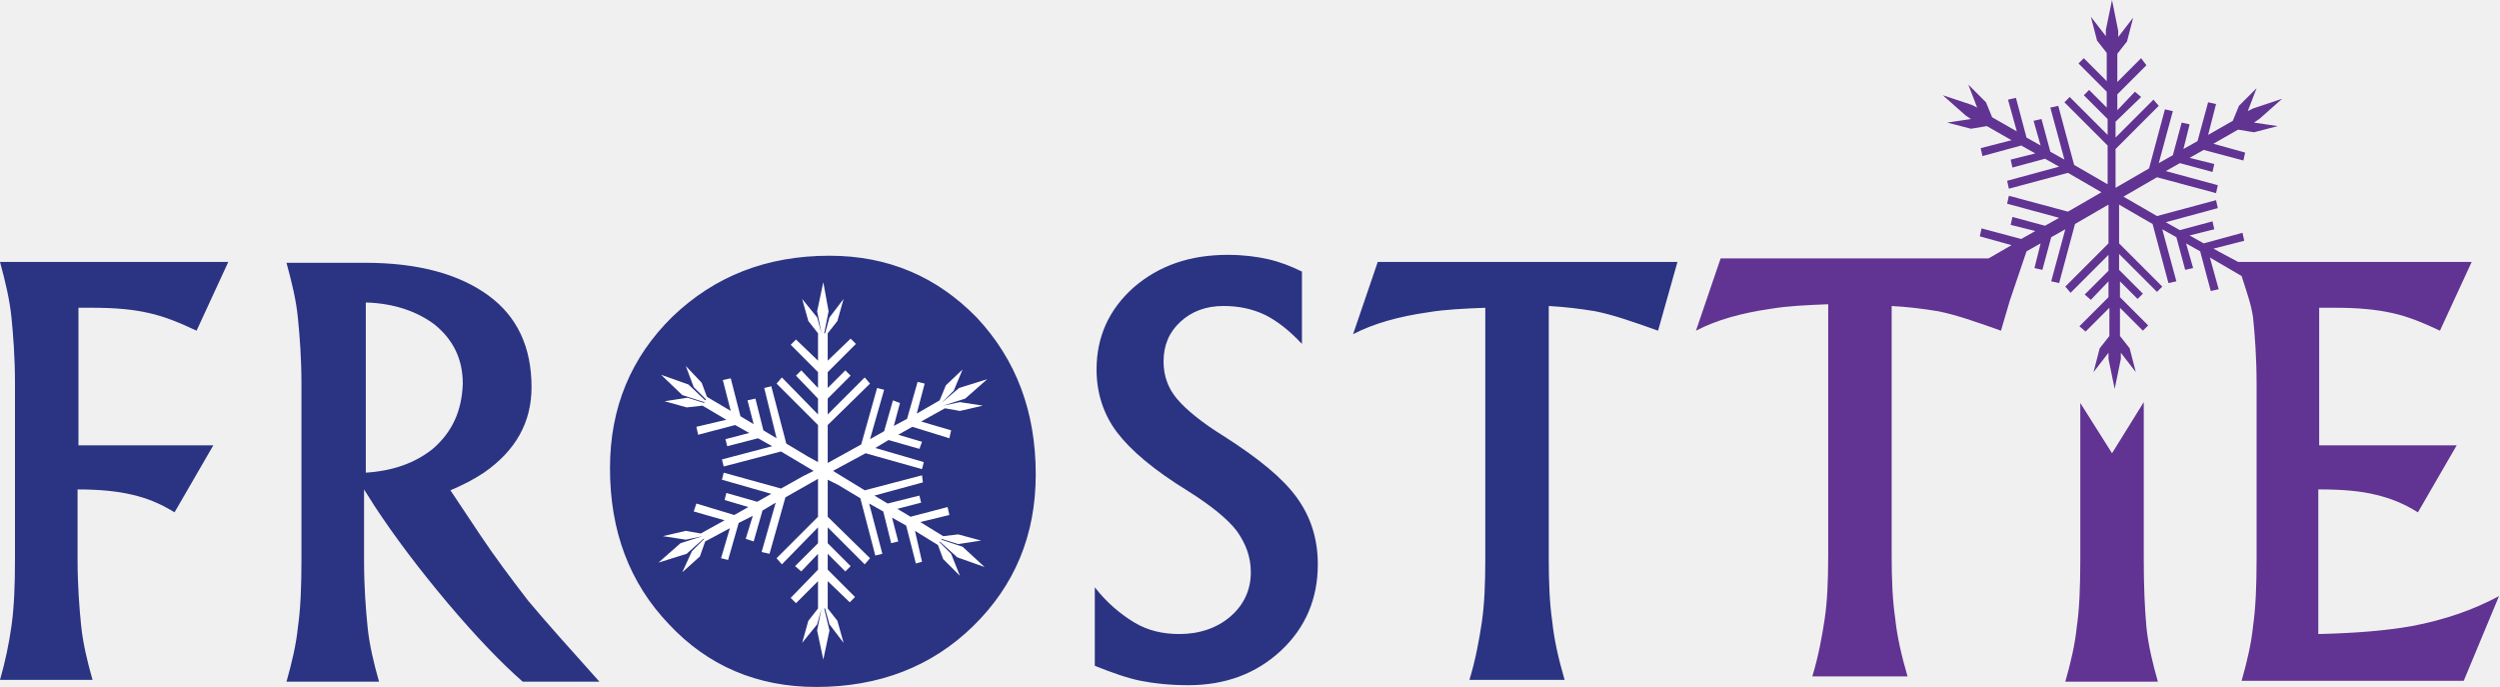
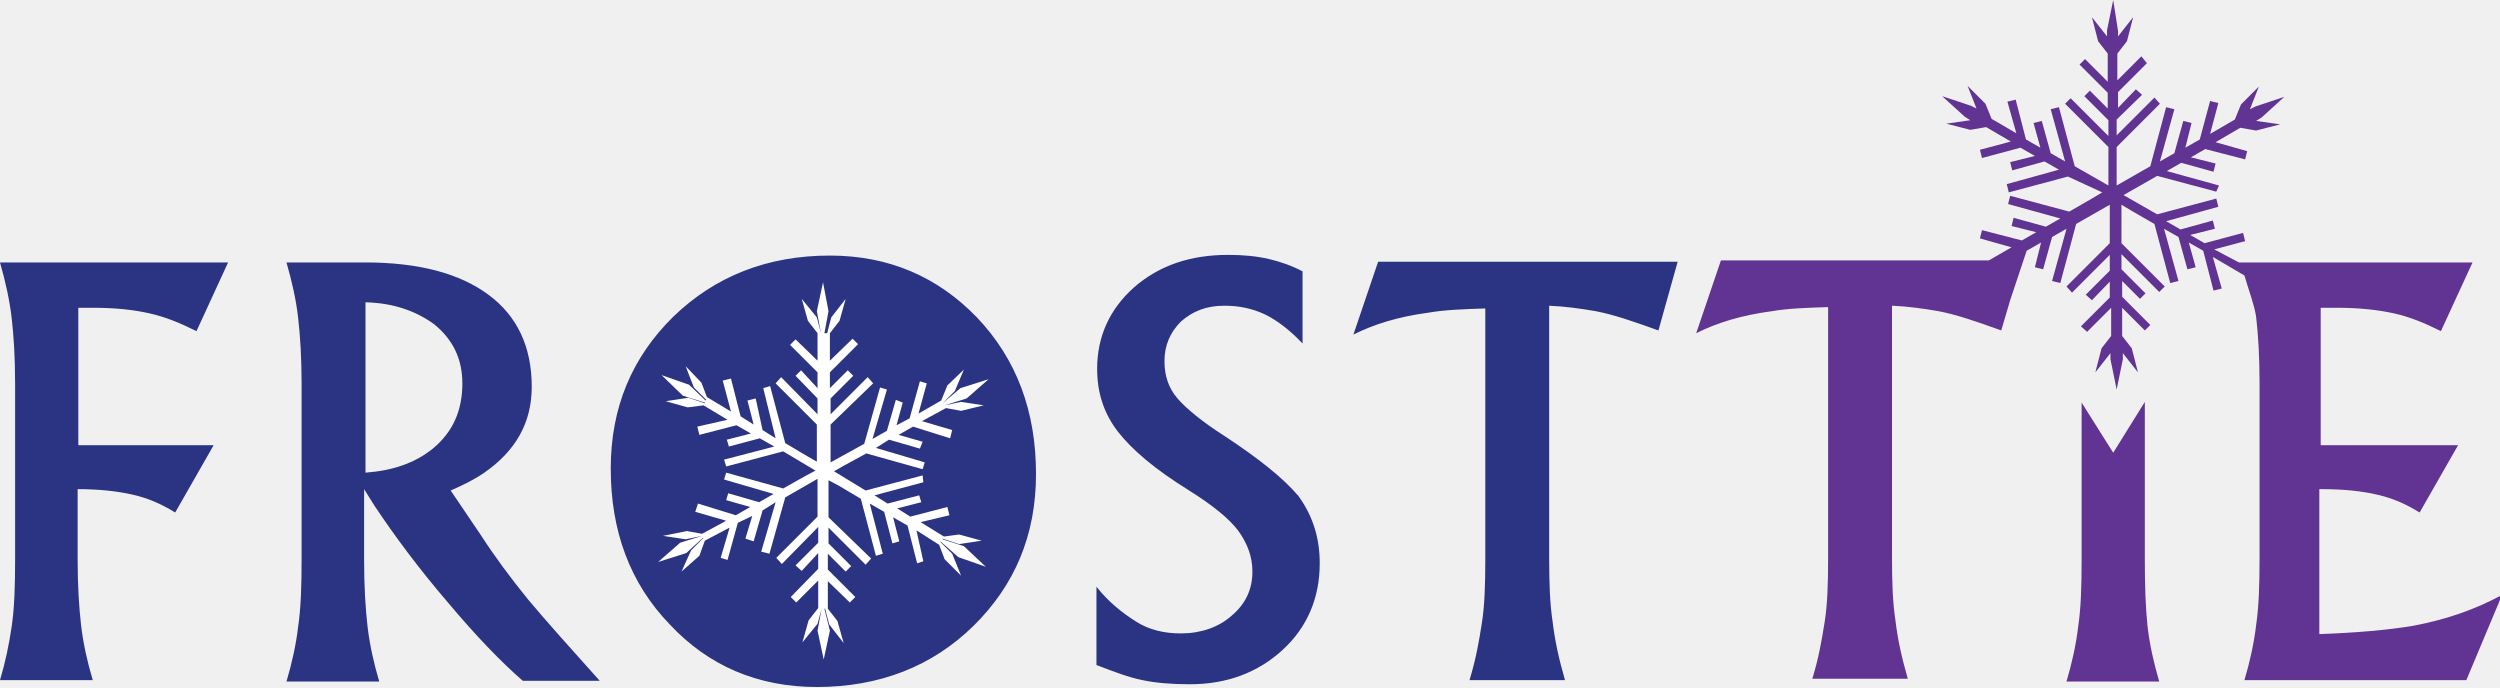
- <svg xmlns="http://www.w3.org/2000/svg" id="Layer_1" viewBox="0 0 283.5 77.9">
-   <style>.st0{fill:#2b3383}.st1{fill:#613392}.st2{fill:#fff}</style>
-   <path class="st0" d="M10.6 34.9c2.5 0 4.6.2 6.3.6 1.8.4 3.5 1.1 5.4 2l1.8-3.9 1.8-3.9H0C.6 31.9 1.1 34 1.3 36s.4 4.5.4 7.5v19.9c0 3-.1 5.5-.4 7.6C1 73.1.6 75 0 77.1h10.5c-.6-2.1-1.1-4.2-1.3-6.2s-.4-4.5-.4-7.5v-7.9c2.5 0 4.5.2 6.2.6 1.7.4 3.2 1 4.8 2l2.2-3.8 2.2-3.8H8.9V34.9h1.7zM54.5 60.7l-3.4-5.1c1.4-.6 2.6-1.2 3.8-2 3.6-2.5 5.4-5.7 5.4-9.7 0-4.5-1.6-8-4.9-10.4s-7.9-3.7-14-3.7h-8.9c.6 2.2 1.1 4.2 1.3 6.3.2 2 .4 4.5.4 7.5v19.9c0 3-.1 5.5-.4 7.6-.2 2-.7 4.1-1.3 6.2H43c-.6-2.1-1.1-4.2-1.3-6.2-.2-2-.4-4.5-.4-7.5v-8.1l1.2 1.9c2.3 3.5 5.1 7.2 8.3 11 3.3 3.9 6.1 6.8 8.5 8.9H68c-3.4-3.8-6.1-6.8-8.1-9.2-2-2.6-3.8-5-5.4-7.4zm-5.4-9.8c-2 1.6-4.5 2.5-7.6 2.7V34.3c3.2.1 5.8 1 7.8 2.5 2.1 1.7 3.2 3.9 3.2 6.7-.1 3.1-1.2 5.5-3.4 7.4zM138.9 49.5c-2.6-1.6-4.4-3.1-5.4-4.3-1-1.2-1.5-2.6-1.5-4.2 0-1.8.6-3.3 1.9-4.5 1.3-1.2 2.9-1.8 4.9-1.8 1.7 0 3.2.3 4.7 1 1.4.7 2.8 1.8 4.2 3.3v-8.2c-1.2-.6-2.5-1.1-3.8-1.4s-2.9-.5-4.6-.5c-4.3 0-7.8 1.2-10.7 3.7-2.8 2.5-4.2 5.6-4.2 9.3 0 2.7.8 5.1 2.3 7.1 1.6 2.1 4.2 4.3 8.1 6.7 2.7 1.7 4.5 3.2 5.5 4.5 1 1.4 1.6 2.9 1.6 4.7 0 2-.8 3.7-2.3 5-1.5 1.3-3.5 2-5.8 2-1.9 0-3.6-.4-5.1-1.3-1.5-.9-3.1-2.2-4.5-4v8.9c2 .8 3.7 1.4 5.2 1.7 1.5.3 3.3.5 5.4.5 4.2 0 7.7-1.3 10.5-3.9 2.8-2.6 4.2-5.9 4.2-9.8 0-2.9-.8-5.4-2.4-7.6-1.6-2.2-4.3-4.4-8.2-6.9zM156.3 29.7l-1.4 4.1-1.4 4.1c2.3-1.2 5.1-2 8.6-2.5 1.8-.3 3.9-.4 6.4-.5v28.5c0 2.8-.1 5.2-.4 7.2-.3 2-.7 4.2-1.4 6.5h10.8c-.7-2.4-1.2-4.6-1.4-6.6-.3-2-.4-4.4-.4-7.1V34.7c1.8.1 3.5.3 5.3.6 2 .4 4.3 1.2 7.1 2.2l1.1-3.9 1.1-3.9h-18.2-15.8zM94.1 29c-7.1 0-13 2.3-17.8 6.9-4.7 4.6-7.1 10.3-7.1 17.2 0 7.1 2.2 13 6.7 17.7 4.4 4.7 10 7.1 16.7 7.1 7.1 0 13.1-2.3 17.8-6.9 4.7-4.6 7.1-10.3 7.1-17.2 0-7.1-2.2-13-6.7-17.8-4.5-4.6-10-7-16.7-7z" />
-   <path class="st1" d="M243.2 63.4V45.6l-3.6 5.8-3.6-5.7v17.8c0 3-.1 5.6-.4 7.6-.2 2-.7 4.1-1.3 6.2h10.5c-.6-2.1-1.1-4.2-1.3-6.2-.2-2.2-.3-4.7-.3-7.7z" />
-   <path class="st1" d="M273.6 71c-2.8.5-6.3.8-10.6.9V55.5h.3c2.5 0 4.6.2 6.2.6 1.7.4 3.2 1 4.8 2l2.2-3.8 2.2-3.8h-15.6V34.9h1.9c2.5 0 4.6.2 6.4.6 1.8.4 3.5 1.1 5.4 2l1.8-3.9 1.8-3.9h-26.5l-2.8-1.5 3.5-.9-.2-.9-4.4 1.2-1.6-.9 2.8-.7-.2-.9-3.7 1-1.6-.9 5.9-1.6-.2-.9-6.7 1.8-3.8-2.2 3.8-2.2 6.7 1.8.2-.9-5.9-1.6 1.6-.9 3.7 1 .2-.9-2.8-.7 1.6-.9 4.5 1.2.2-.9-3.6-1 2.8-1.6 1.8.3 2.7-.7-2.7-.4.6-.4 2.6-2.3-3.3 1.1-.6.3 1-2.6-2 2-.7 1.7-2.8 1.6.9-3.5-.9-.2-1.2 4.4-1.6.9.7-2.8-.9-.2-1 3.7-1.6.9 1.6-5.9-.9-.2-1.8 6.7-3.8 2.2v-4.4l4.9-4.9-.6-.7-4.3 4.3v-1.8l2.9-2.8-.7-.6-2 2.1v-1.8l3.3-3.3-.6-.8-2.7 2.7V6.1l1.1-1.4.7-2.7-1.7 2.2v-.7l-.7-3.5-.7 3.4v.7l-1.7-2.2.7 2.7L239 6v3.2l-2.6-2.6-.6.6 3.2 3.2v1.8l-2-2-.6.6 2.7 2.7v1.8l-4.3-4.3-.6.6 4.9 4.9v4.4l-3.8-2.2-1.8-6.7-.9.2 1.6 5.9-1.6-.9-1-3.7-.9.2.8 2.8-1.6-.9-1.2-4.5-.9.2 1 3.6-2.8-1.6-.7-1.7-2-2 1 2.6-.6-.3-3.3-1.1 2.6 2.3.6.4-2.7.4 2.7.7 1.8-.3 2.8 1.6-3.5.9.2.9 4.4-1.2 1.6.9-2.8.7.2.9 3.7-1 1.6.9-5.9 1.6.2.9 6.7-1.8 3.8 2.2-1.2.7-2.6 1.5-6.7-1.8-.2.9 5.9 1.6-1.6.9-3.7-1-.2.9 2.8.7-1.6.9-4.5-1.2-.2.9 3.6 1-2.6 1.5h-30.4l-1.4 4.1-1.4 4.1c2.3-1.2 5.1-2 8.6-2.5 1.8-.3 3.9-.4 6.4-.5V63c0 2.8-.1 5.2-.4 7.2-.3 2-.7 4.2-1.4 6.5h10.8c-.7-2.4-1.2-4.6-1.4-6.6-.3-2-.4-4.4-.4-7.1V34.7c1.8.1 3.5.3 5.3.6 2 .4 4.3 1.2 7.1 2.2l1-3.4 1.9-5.6 1.6-.9-.7 2.8.9.2 1-3.7 1.6-.9-1.6 5.9.9.2 1.8-6.7 3.8-2.2v4.4l-4.9 4.9.6.7 4.3-4.3v1.8l-2.7 2.7.7.6 2-2.1v1.8l-3.3 3.3.7.6 2.7-2.7v3.2l-1.1 1.4-.7 2.7 1.7-2.2v.7l.7 3.4.7-3.4V40l1.7 2.2-.7-2.7-1.1-1.4v-3.2l2.6 2.6.6-.6-3.2-3.2v-1.8l2 2 .6-.6-2.7-2.7v-1.8l4.3 4.3.6-.6-4.9-4.9v-4.4l1.2.7 2.6 1.5 1.8 6.7.9-.2-1.6-5.9 1.6.9 1 3.7.9-.2-.8-2.8 1.6.9 1.2 4.5.9-.2-1-3.6 3.6 2.1c.5 1.6 1.1 3.2 1.3 4.7.2 2 .4 4.5.4 7.5v19.9c0 3-.1 5.5-.4 7.6-.2 2-.7 4.1-1.3 6.2h25.2l2-4.8 2-4.8c-3 1.6-6.2 2.7-9.9 3.4z" />
-   <path class="st2" d="M93.2 69l-.5 2.5.7 3.3.7-3.3-.6-2.5h.1l.5 1.8 1.6 2.1-.7-2.5-1.1-1.4v-3.1l2.5 2.4.6-.6-3.1-3.1v-1.8l2 2 .6-.6-2.6-2.6v-1.8l4.2 4.2.6-.7-4.8-4.7v-4.2l1.2.6 2.5 1.5 1.7 6.5.8-.2-1.5-5.7 1.6.9.9 3.6.8-.2-.7-2.7 1.6.9 1.1 4.3.7-.2-.8-3.5 2.6 1.6.6 1.6 1.9 1.9-1-2.5-1.3-1.3v-.1l2 1.8 3.1 1.1-2.5-2.3-2.4-.8v-.1l1.9.6 2.6-.4-2.6-.7-1.7.2-2.6-1.6 3.3-.8-.2-.9-4.2 1.1-1.5-.9 2.7-.7-.2-.8-3.6.9-1.5-.9 5.5-1.5-.1-.8-6.5 1.7-3.6-2.2 1.1-.6 2.6-1.4 6.4 1.8.2-.8-5.5-1.6 1.5-.9 3.5 1 .3-.8-2.7-.8 1.6-.9 4.2 1.3.2-.9-3.4-1 2.7-1.5 1.7.3 2.6-.6-2.6-.4-1.9.4 2.5-.8L112 43l-3.2 1-2 1.7 1.4-1.4 1-2.4-1.9 1.8-.7 1.7-2.6 1.5.9-3.4-.8-.2-1.2 4.2-1.5.8.7-2.6-.8-.3-1 3.5-1.6.9 1.6-5.6-.8-.2-1.8 6.4-3.8 2.1v-4.3l4.8-4.7-.6-.7-4.2 4.2v-1.8l2.6-2.6-.6-.6-2 2v-1.8l3.2-3.2-.6-.6-2.6 2.5v-3.1l1.1-1.4.7-2.5-1.6 2.1-.5 1.8h-.1l.5-2.5-.6-3.3-.7 3.3.5 2.5-.5-1.8-1.7-2.1.7 2.5 1.1 1.4v3.1l-2.5-2.4-.6.6 3.1 3.1V44l-1.9-2-.6.6 2.5 2.6V47l-4.1-4.2-.6.7 4.7 4.7v4.2l-1.1-.6-2.5-1.5-1.7-6.5-.8.2 1.4 5.7-1.5-.9-.9-3.6-.9.2.7 2.7-1.5-.9-1.1-4.3-.9.2.9 3.5-2.7-1.6-.6-1.6-1.8-1.9.9 2.4 1.4 1.4-.1.1-1.9-1.8-3.1-1.1 2.4 2.3 2.5.8v.1l-1.9-.6-2.6.4 2.5.7 1.8-.2 2.7 1.6-3.4.8.2.9 4.2-1.1 1.6.9-2.7.7.2.8 3.5-.9 1.6.9-5.7 1.5.2.8 6.5-1.7 3.7 2.2-1.2.6-2.5 1.4-6.5-1.8-.2.8 5.6 1.6-1.6.9-3.5-1-.2.8 2.7.8-1.6.9-4.3-1.3-.3.9 3.5 1-2.7 1.5-1.7-.3-2.6.6 2.6.4 1.9-.4-2.5.8-2.5 2.2 3.2-1 1.9-1.7h.1l-1.4 1.4-1.1 2.4 2-1.8.6-1.7 2.8-1.5-1 3.4.8.2 1.2-4.2 1.6-.8-.8 2.6.9.3 1-3.5L88 57l-1.6 5.6.9.2 1.8-6.4 3.7-2.1v4.3l-4.7 4.7.6.7 4.1-4.2v1.8l-2.6 2.6.7.6 1.9-2v1.8l-3.1 3.2.6.6 2.5-2.5V69l-1.1 1.4-.7 2.5 1.7-2.1z" />
+ <svg xmlns="http://www.w3.org/2000/svg" width="363.9" height="100" viewBox="0 0 363.9 100">
+   <path fill="#2B3383" d="M13.6 44.8c3.2 0 5.9.3 8.1.8 2.3.5 4.5 1.4 6.9 2.6l2.3-5 2.3-5H0c.8 2.8 1.4 5.5 1.7 8.1s.5 5.8.5 9.6v25.5c0 3.9-.1 7.1-.5 9.8S.8 96.3 0 99h13.5c-.8-2.7-1.4-5.4-1.7-8-.3-2.6-.5-5.8-.5-9.6V71.2c3.2 0 5.8.3 8 .8s4.1 1.3 6.2 2.6l2.8-4.9 2.8-4.9H11.4v-20h2.2zM70 77.9l-4.4-6.5c1.8-.8 3.3-1.5 4.9-2.6 4.6-3.2 6.9-7.3 6.9-12.5 0-5.8-2.1-10.3-6.3-13.4-4.2-3.1-10.1-4.7-18-4.7H41.7c.8 2.8 1.4 5.4 1.7 8.1.3 2.6.5 5.8.5 9.6v25.5c0 3.9-.1 7.1-.5 9.8-.3 2.6-.9 5.3-1.7 8h13.5c-.8-2.7-1.4-5.4-1.7-8-.3-2.6-.5-5.8-.5-9.6V71.2l1.5 2.4c3 4.5 6.5 9.2 10.7 14.1 4.2 5 7.8 8.7 10.9 11.4h11.2c-4.4-4.9-7.8-8.7-10.4-11.8-2.6-3.2-4.9-6.3-6.9-9.4zm-7-12.6c-2.6 2.1-5.8 3.2-9.8 3.5V44c4.1.1 7.4 1.3 10 3.2 2.7 2.2 4.1 5 4.1 8.6 0 4-1.4 7.1-4.3 9.5zm115.3-1.8c-3.3-2.1-5.6-4-6.9-5.5-1.3-1.5-1.9-3.3-1.9-5.4 0-2.3.8-4.2 2.4-5.8 1.7-1.5 3.7-2.3 6.3-2.3 2.2 0 4.1.4 6 1.3 1.8.9 3.6 2.3 5.4 4.2V39.5c-1.5-.8-3.2-1.4-4.9-1.8s-3.7-.6-5.9-.6c-5.5 0-10 1.5-13.7 4.7-3.6 3.2-5.4 7.2-5.4 11.9 0 3.5 1 6.5 3 9.1 2.1 2.7 5.4 5.5 10.4 8.6 3.5 2.2 5.8 4.1 7.1 5.8 1.3 1.8 2.1 3.7 2.1 6 0 2.6-1 4.7-3 6.4-1.9 1.7-4.5 2.6-7.4 2.6-2.4 0-4.6-.5-6.5-1.7-1.9-1.2-4-2.8-5.8-5.1v11.4c2.6 1 4.7 1.8 6.7 2.2 1.9.4 4.2.6 6.9.6 5.4 0 9.9-1.7 13.5-5 3.6-3.3 5.4-7.6 5.4-12.6 0-3.7-1-6.9-3.1-9.8-2.2-2.6-5.7-5.4-10.7-8.7zm22.3-25.4l-1.8 5.3-1.8 5.3c3-1.5 6.5-2.6 11-3.2 2.3-.4 5-.5 8.2-.6v36.6c0 3.6-.1 6.7-.5 9.2-.4 2.6-.9 5.4-1.8 8.3h13.9c-.9-3.1-1.5-5.9-1.8-8.5-.4-2.6-.5-5.6-.5-9.1V44.5c2.3.1 4.5.4 6.8.8 2.6.5 5.5 1.5 9.1 2.8l1.4-5 1.4-5H200.6zm-79.8-.9c-9.1 0-16.7 3-22.8 8.9-6 5.9-9.1 13.2-9.1 22.1 0 9.1 2.8 16.7 8.6 22.7 5.6 6 12.8 9.1 21.4 9.1 9.1 0 16.8-3 22.8-8.9s9.1-13.2 9.1-22.1c0-9.1-2.8-16.7-8.6-22.8-5.7-5.9-12.8-9-21.4-9z" />
+   <path fill="#613392" d="M312.2 81.4V58.5l-4.6 7.4-4.6-7.3v22.8c0 3.9-.1 7.2-.5 9.8-.3 2.6-.9 5.3-1.7 8h13.5c-.8-2.7-1.4-5.4-1.7-8-.3-2.8-.4-6-.4-9.8z" />
+   <path fill="#613392" d="M351.2 91.1c-3.6.6-8.1 1-13.6 1.2V71.2h.4c3.2 0 5.9.3 8 .8 2.2.5 4.1 1.3 6.2 2.6l2.8-4.9 2.8-4.9h-20v-20h2.4c3.2 0 5.9.3 8.2.8 2.3.5 4.5 1.4 6.9 2.6l2.3-5 2.3-5h-34l-3.6-1.9 4.5-1.2-.3-1.2-5.6 1.5-2.1-1.2 3.6-.9-.3-1.2-4.7 1.3-2.1-1.2 7.6-2.1-.3-1.2-8.6 2.3-4.9-2.8 4.9-2.8 8.6 2.3.4-.9-7.6-2.1 2.1-1.2 4.7 1.3.3-1.2-3.6-.9 2.1-1.2 5.8 1.5.3-1.2-4.6-1.3 3.6-2.1 2.3.4 3.5-.9-3.5-.5.8-.5 3.3-3-4.2 1.4-.8.4 1.3-3.3-2.6 2.6-.9 2.2-3.6 2.1 1.2-4.5-1.2-.3-1.5 5.6-2.1 1.2.9-3.6-1.2-.3-1.3 4.7-2.1 1.2 2.1-7.6-1.2-.3-2.3 8.6-4.9 2.8v-5.6l6.3-6.3-.8-.9-5.5 5.5v-2.3l3.7-3.6-.9-.8-2.6 2.7v-2.3l4.2-4.2-.8-1-3.5 3.5V7.8l1.4-1.8.9-3.5-2.2 2.8v-.8l-.7-4.5-.9 4.4v.9l-2.2-2.8.9 3.5 1.4 1.8v4.1l-3.3-3.3-.8.8 4.1 4.1v2.3l-2.6-2.6-.8.8 3.5 3.5v2.3l-5.5-5.5-.8.8 6.3 6.3V27l-4.9-2.8-2.3-8.6-1.2.3 2.1 7.6-2.1-1.2-1.3-4.7-1.2.3 1 3.6-2.1-1.2-1.5-5.8-1.2.3 1.3 4.6-3.6-2.1-.9-2.2-2.6-2.6 1.3 3.3-.8-.4-4.2-1.4 3.3 3 .8.5-3.5.5 3.5.9 2.3-.4 3.6 2.1-4.5 1.2.3 1.2 5.6-1.5 2.1 1.2-3.6.9.3 1.2 4.7-1.3 2.1 1.2-7.6 2.1.3 1.2 8.6-2.3 5 2.3-1.5.9-3.3 1.9-8.6-2.3-.3 1.2 7.6 2.1-2.1 1.2-4.7-1.3-.3 1.2 3.6.9-2.1 1.2-5.8-1.5-.3 1.2 4.6 1.3-3.3 1.9h-39l-1.8 5.3-1.8 5.3c3-1.5 6.5-2.6 11-3.2 2.3-.4 5-.5 8.2-.6v36.6c0 3.6-.1 6.7-.5 9.2-.4 2.6-.9 5.4-1.8 8.3h13.9c-.9-3.1-1.5-5.9-1.8-8.5-.4-2.6-.5-5.6-.5-9.1V44.5c2.3.1 4.5.4 6.8.8 2.6.5 5.5 1.5 9.1 2.8l1.3-4.4 2.4-7.2 2.1-1.2-.9 3.6 1.2.3 1.3-4.7 2.1-1.2-2.1 7.6 1.2.3 2.3-8.6 4.9-2.8v5.6l-6.3 6.3.8.9 5.5-5.5v2.3l-3.5 3.5.9.8 2.6-2.7v2.3l-4.2 4.2.9.8 3.5-3.5v4.1l-1.4 1.8-.9 3.5 2.2-2.8v.9l.9 4.4.9-4.4v-.9l2.2 2.8-.9-3.5-1.4-1.8v-4.1l3.3 3.3.8-.8-4.1-4.1v-2.3l2.6 2.6.8-.8-3.5-3.5V37l5.5 5.5.8-.8-6.3-6.3v-5.6l1.5.9 3.3 1.9 2.3 8.6 1.2-.3-2.1-7.6 2.1 1.2 1.3 4.7 1.2-.3-1-3.6 2.1 1.2 1.5 5.8 1.2-.3-1.3-4.6 4.6 2.7c.6 2.1 1.4 4.1 1.7 6 .3 2.6.5 5.8.5 9.6v25.5c0 3.9-.1 7.1-.5 9.8-.3 2.6-.9 5.3-1.7 8H359l2.6-6.2 2.6-6.2c-4.1 2.2-8.2 3.6-13 4.5z" />
+   <path fill="#FFF" d="M119.6 88.6l-.6 3.2.9 4.2.9-4.2-.8-3.2h.1l.6 2.3 2.1 2.7-.9-3.2-1.4-1.8v-4l3.2 3.1.8-.8-4-4v-2.3l2.6 2.6.8-.8-3.3-3.3v-2.3l5.4 5.4.8-.9-6.2-6v-5.4l1.5.8 3.2 1.9 2.2 8.3 1-.3-1.9-7.3 2.1 1.2 1.2 4.6 1-.3-.9-3.5 2.1 1.2 1.4 5.5.9-.3-1-4.5 3.3 2.1.8 2.1 2.4 2.4-1.3-3.2-1.7-1.7v-.1l2.6 2.3 4 1.4-3.2-3-3.1-1v-.1l2.4.8 3.3-.5-3.3-.9-2.2.3L134 76l4.2-1-.3-1.2-5.4 1.4-1.9-1.2 3.5-.9-.3-1-4.6 1.2-1.9-1.2 7.1-1.9-.1-1-8.3 2.2-4.6-2.8 1.4-.8 3.3-1.8 8.2 2.3.3-1-7.1-2.1 1.9-1.2 4.5 1.3.4-1-3.5-1 2.1-1.2 5.4 1.7.3-1.2-4.4-1.3 3.5-1.9 2.2.4 3.3-.8-3.3-.5-2.4.5 3.2-1 3.2-2.8-4.1 1.3-2.6 2.2 1.8-1.8 1.3-3.1-2.4 2.3-.9 2.2-3.3 1.9 1.2-4.4-1-.3-1.5 5.4-1.9 1 .9-3.3-1-.4-1.3 4.5-2.1 1.2 2.1-7.2-1-.3-2.3 8.2-4.9 2.7v-5.5l6.2-6-.8-.9-5.4 5.4V58l3.3-3.3-.8-.8-2.6 2.6v-2.3l4.1-4.1-.8-.8-3.3 3.2v-4l1.4-1.8.9-3.2-2.1 2.7-.6 2.3h-.4l.6-3.2-.8-4.2-.9 4.2.6 3.2-.6-2.3-2.2-2.7.9 3.2 1.4 1.8v4l-3.2-3.1-.8.8 4 4v2.3l-2.4-2.6-.8.8L119 58v2.3l-5.3-5.4-.8.9 6 6v5.4l-1.4-.8-3.2-1.9-2.2-8.3-1 .3 1.8 7.3-1.9-1.2-1-4.6-1.2.3.9 3.5-1.9-1.2-1.4-5.5-1.2.3 1.2 4.5-3.5-2.1-.8-2.1-2.3-2.4 1.2 3.1 1.8 1.8-.1.1-2.4-2.3-4-1.4 3.1 3 3.2 1v.1l-2.4-.8-3.3.5 3.2.9 2.3-.3 3.5 2.1-4.4 1 .3 1.2 5.4-1.4 2.1 1.2-3.5.9.3 1 4.5-1.2 2.1 1.2-7.3 1.9.3 1 8.3-2.2 4.7 2.8-1.5.8-3.2 1.8-8.3-2.3-.3 1 7.2 2.1-2.1 1.2-4.5-1.3-.3 1 3.5 1-2.1 1.2-5.5-1.7-.4 1.2 4.5 1.3-3.5 1.9-2.2-.4-3.5.7 3.3.5 2.4-.5-3.2 1-3.2 2.8 4.1-1.3 2.4-2.2h.1l-1.8 1.8-1.4 3.1 2.6-2.3.8-2.2 3.6-1.9-1.3 4.4 1 .3 1.5-5.4 2.1-1-1 3.3 1.2.4 1.3-4.5 1.9-1.2-2.1 7.2 1.2.3 2.3-8.2 4.7-2.7v5.5l-6 6 .8.9 5.3-5.4V79l-3.3 3.3.9.8 2.4-2.6v2.3l-4 4.1.8.8 3.2-3.2v4l-1.4 1.8-.9 3.2 2.2-2.7.6-2.2z" />
</svg>
